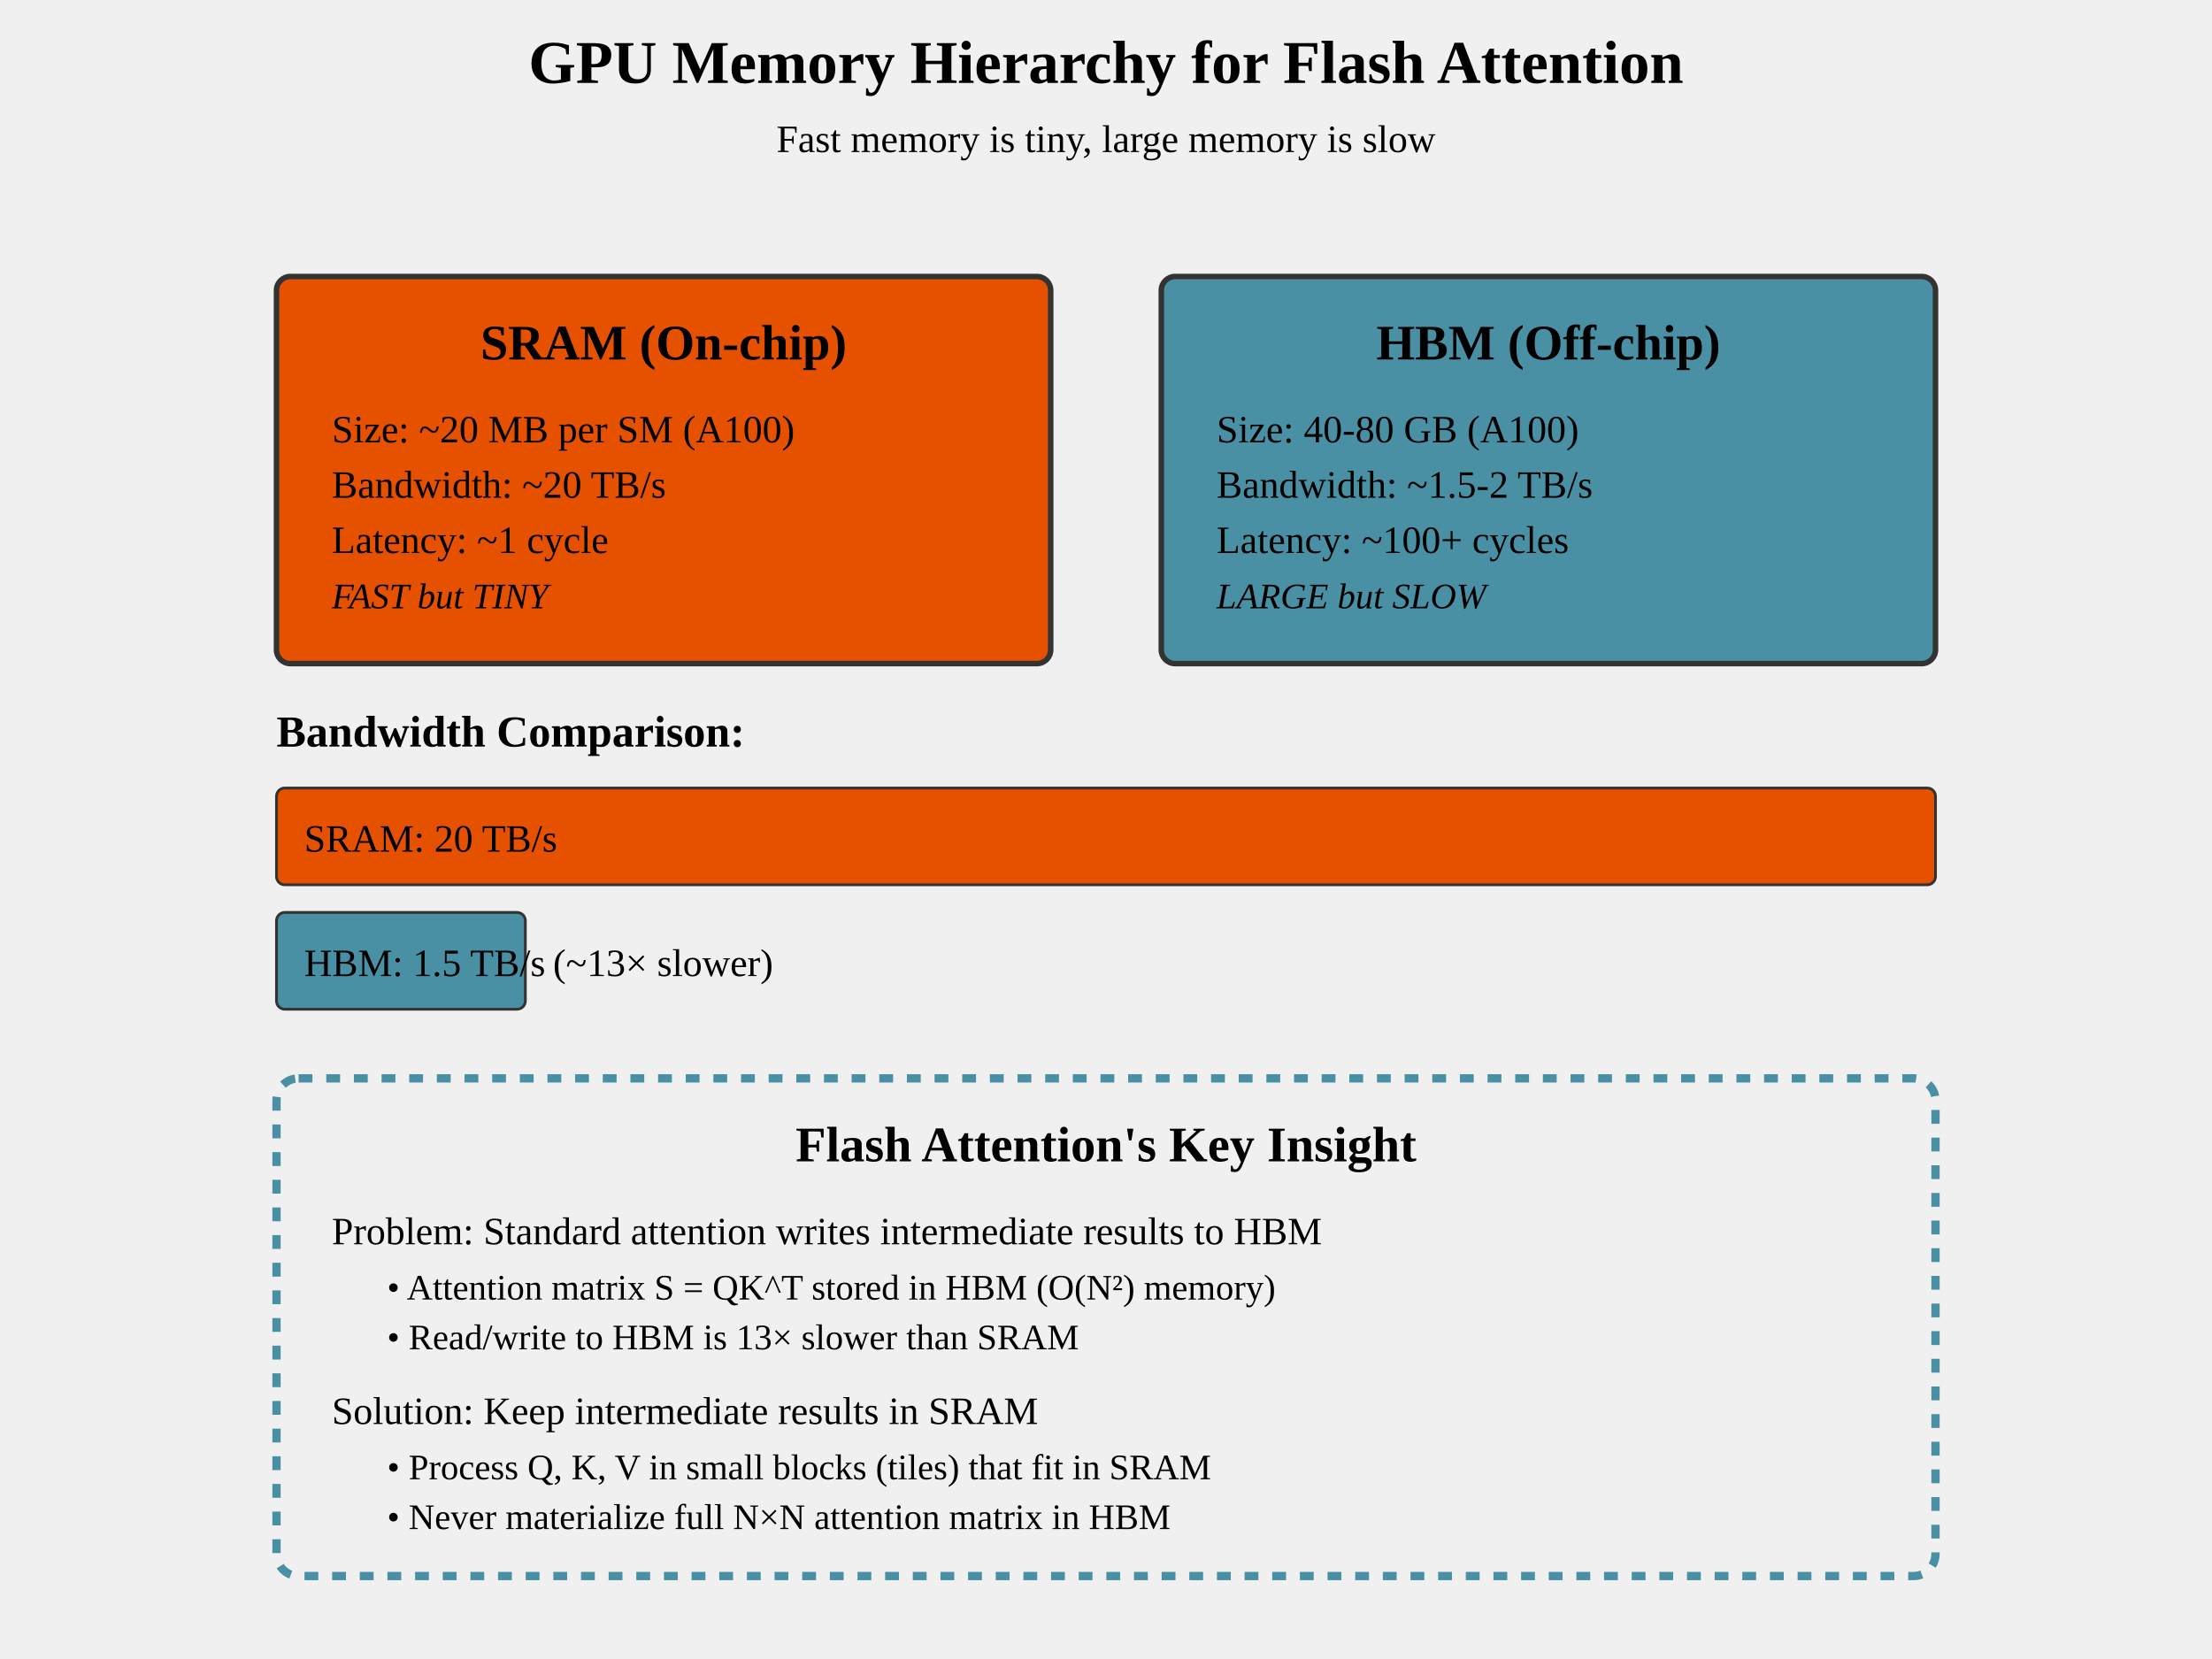
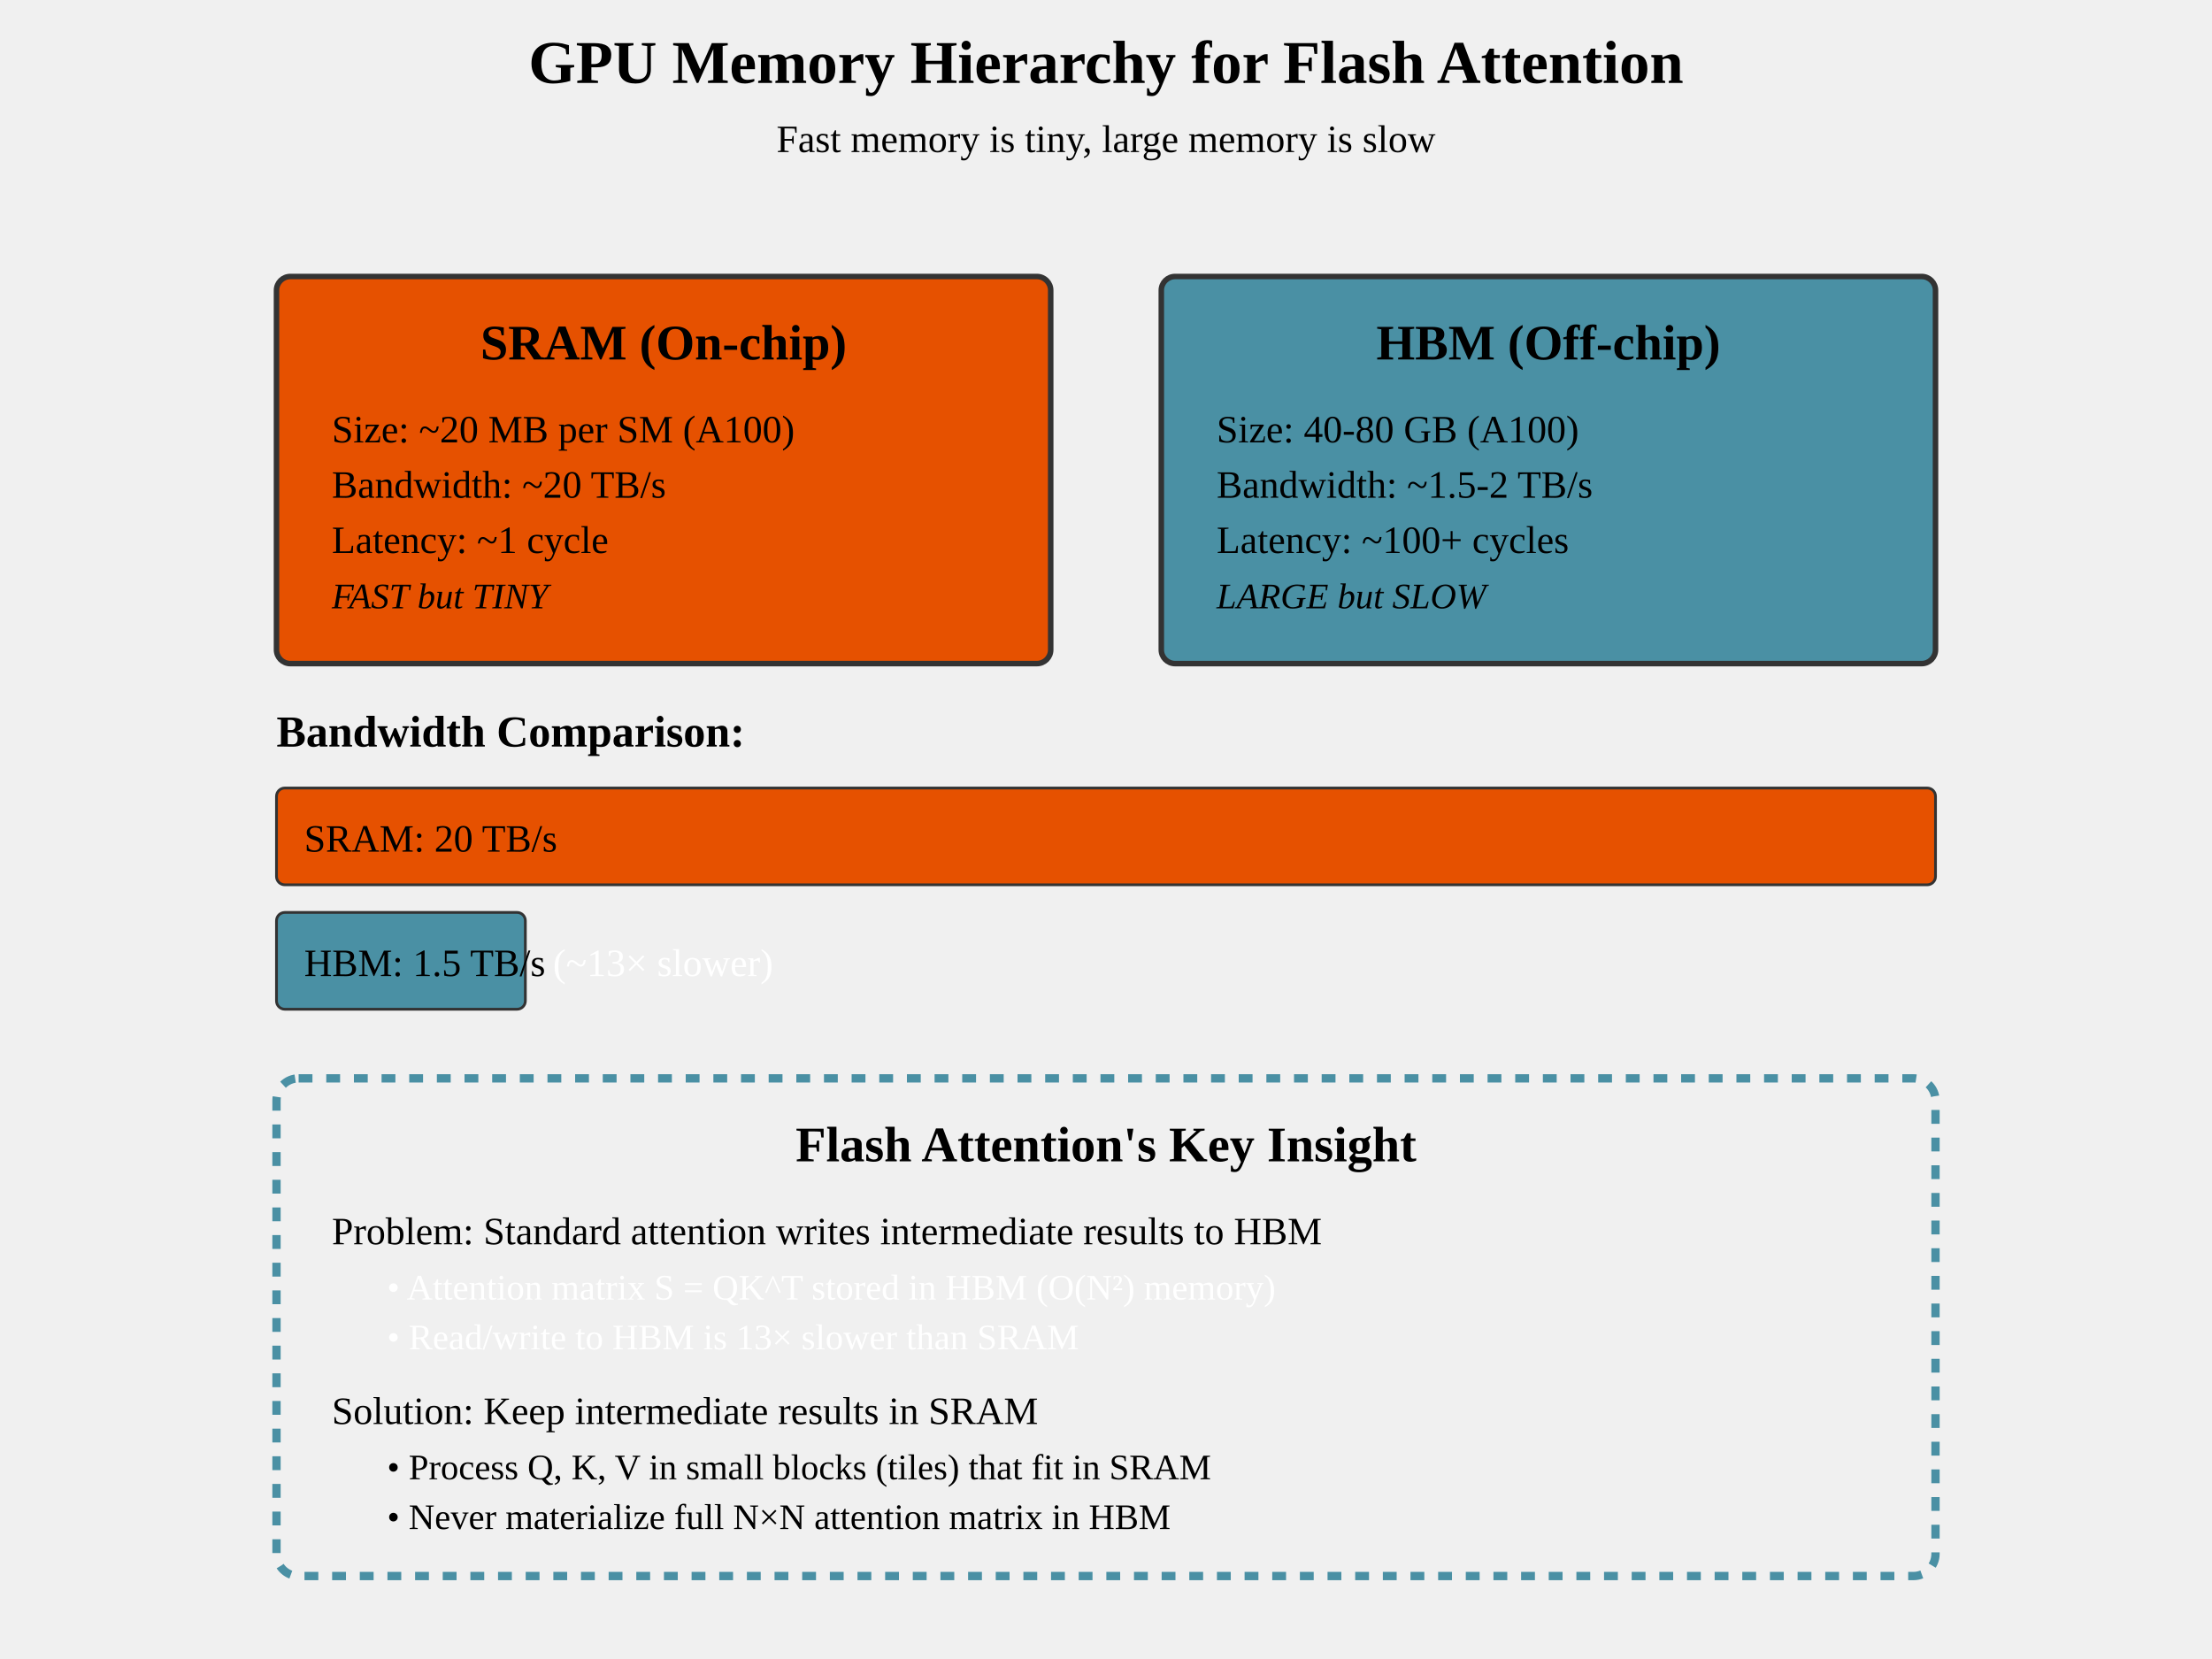
<svg xmlns="http://www.w3.org/2000/svg" viewBox="0 0 800 600">
  <style>
    /* Light mode (default) */
    text { fill: #000000; }
    .axis-text { fill: #000000; }
    .label-text { fill: #666666; }
    line[stroke="#333"] { stroke: #333333; }

    /* Dark mode */
    @media (prefers-color-scheme: dark) {
      text { fill: #ffffff; }
      .axis-text { fill: #ffffff; }
      .label-text { fill: #cccccc; }
      line[stroke="#333"] { stroke: #cccccc; }

      /* Override dark inline text colors */
      text[fill="#000"],
      text[fill="#000000"],
      text[fill="#333"],
      text[fill="#666"] {
        fill: #ffffff;
      }

      /* Keep white text white in dark mode (for colored backgrounds) */
      text[fill="#fff"],
      text[fill="#ffffff"],
      text[fill="white"] {
        fill: #ffffff;
      }

      /* Keep colored text readable in dark mode */
      text[fill="#4A90A4"] { fill: #4fc3f7; }

      /* Darken colored backgrounds for white text contrast */
      rect[fill="#e65100"] { fill: #a66a2a; }
      rect[fill="#4A90A4"] { fill: #2d5f6f; }
    }
  </style>
  <text x="400" y="30" font-size="22" font-weight="bold" fill="#000" text-anchor="middle">
    GPU Memory Hierarchy for Flash Attention
  </text>
  <text x="400" y="55" font-size="14" fill="#666" text-anchor="middle">
    Fast memory is tiny, large memory is slow
  </text>
  <g transform="translate(100, 100)">
    <rect x="0" y="0" width="280" height="140" fill="#e65100" stroke="#333" stroke-width="2" rx="5" />
    <text x="140" y="30" font-size="18" font-weight="bold" fill="#fff" text-anchor="middle">SRAM (On-chip)</text>
    <text x="20" y="60" font-size="14" fill="#fff">Size: ~20 MB per SM (A100)</text>
    <text x="20" y="80" font-size="14" fill="#fff">Bandwidth: ~20 TB/s</text>
    <text x="20" y="100" font-size="14" fill="#fff">Latency: ~1 cycle</text>
    <text x="20" y="120" font-size="13" font-style="italic" fill="#fff">FAST but TINY</text>
  </g>
  <g transform="translate(420, 100)">
    <rect x="0" y="0" width="280" height="140" fill="#4A90A4" stroke="#333" stroke-width="2" rx="5" />
    <text x="140" y="30" font-size="18" font-weight="bold" fill="#fff" text-anchor="middle">HBM (Off-chip)</text>
    <text x="20" y="60" font-size="14" fill="#fff">Size: 40-80 GB (A100)</text>
    <text x="20" y="80" font-size="14" fill="#fff">Bandwidth: ~1.5-2 TB/s</text>
    <text x="20" y="100" font-size="14" fill="#fff">Latency: ~100+ cycles</text>
    <text x="20" y="120" font-size="13" font-style="italic" fill="#fff">LARGE but SLOW</text>
  </g>
  <g transform="translate(100, 270)">
    <text x="0" y="0" font-size="16" font-weight="bold" fill="#333">Bandwidth Comparison:</text>
    <rect x="0" y="15" width="600" height="35" fill="#e65100" stroke="#333" stroke-width="1" rx="3" />
    <text x="10" y="38" font-size="14" fill="#fff">SRAM: 20 TB/s</text>
    <rect x="0" y="60" width="90" height="35" fill="#4A90A4" stroke="#333" stroke-width="1" rx="3" />
    <text x="10" y="83" font-size="14" fill="#fff">HBM: 1.5 TB/s</text>
-     <text x="100" y="83" font-size="14" fill="#666">(~13× slower)</text>
+     <text x="100" y="83" font-size="14" style="fill: #fff !important">(~13× slower)</text>
  </g>
  <g transform="translate(100, 390)">
    <rect x="0" y="0" width="600" height="180" fill="none" stroke="#4A90A4" stroke-width="3" stroke-dasharray="5,5" rx="8" />
    <text x="300" y="30" font-size="18" font-weight="bold" fill="#333" text-anchor="middle">Flash Attention's Key Insight</text>
    <text x="20" y="60" font-size="14" fill="#333">Problem: Standard attention writes intermediate results to HBM</text>
-     <text x="40" y="80" font-size="13" fill="#666">• Attention matrix S = QK^T stored in HBM (O(N²) memory)</text>
-     <text x="40" y="98" font-size="13" fill="#666">• Read/write to HBM is 13× slower than SRAM</text>
+     <text x="40" y="80" font-size="13" style="fill: #fff !important">• Attention matrix S = QK^T stored in HBM (O(N²) memory)</text>
+     <text x="40" y="98" font-size="13" style="fill: #fff !important">• Read/write to HBM is 13× slower than SRAM</text>
    <text x="20" y="125" font-size="14" fill="#333">Solution: Keep intermediate results in SRAM</text>
    <text x="40" y="145" font-size="13" fill="#666">• Process Q, K, V in small blocks (tiles) that fit in SRAM</text>
    <text x="40" y="163" font-size="13" fill="#666">• Never materialize full N×N attention matrix in HBM</text>
  </g>
</svg>
